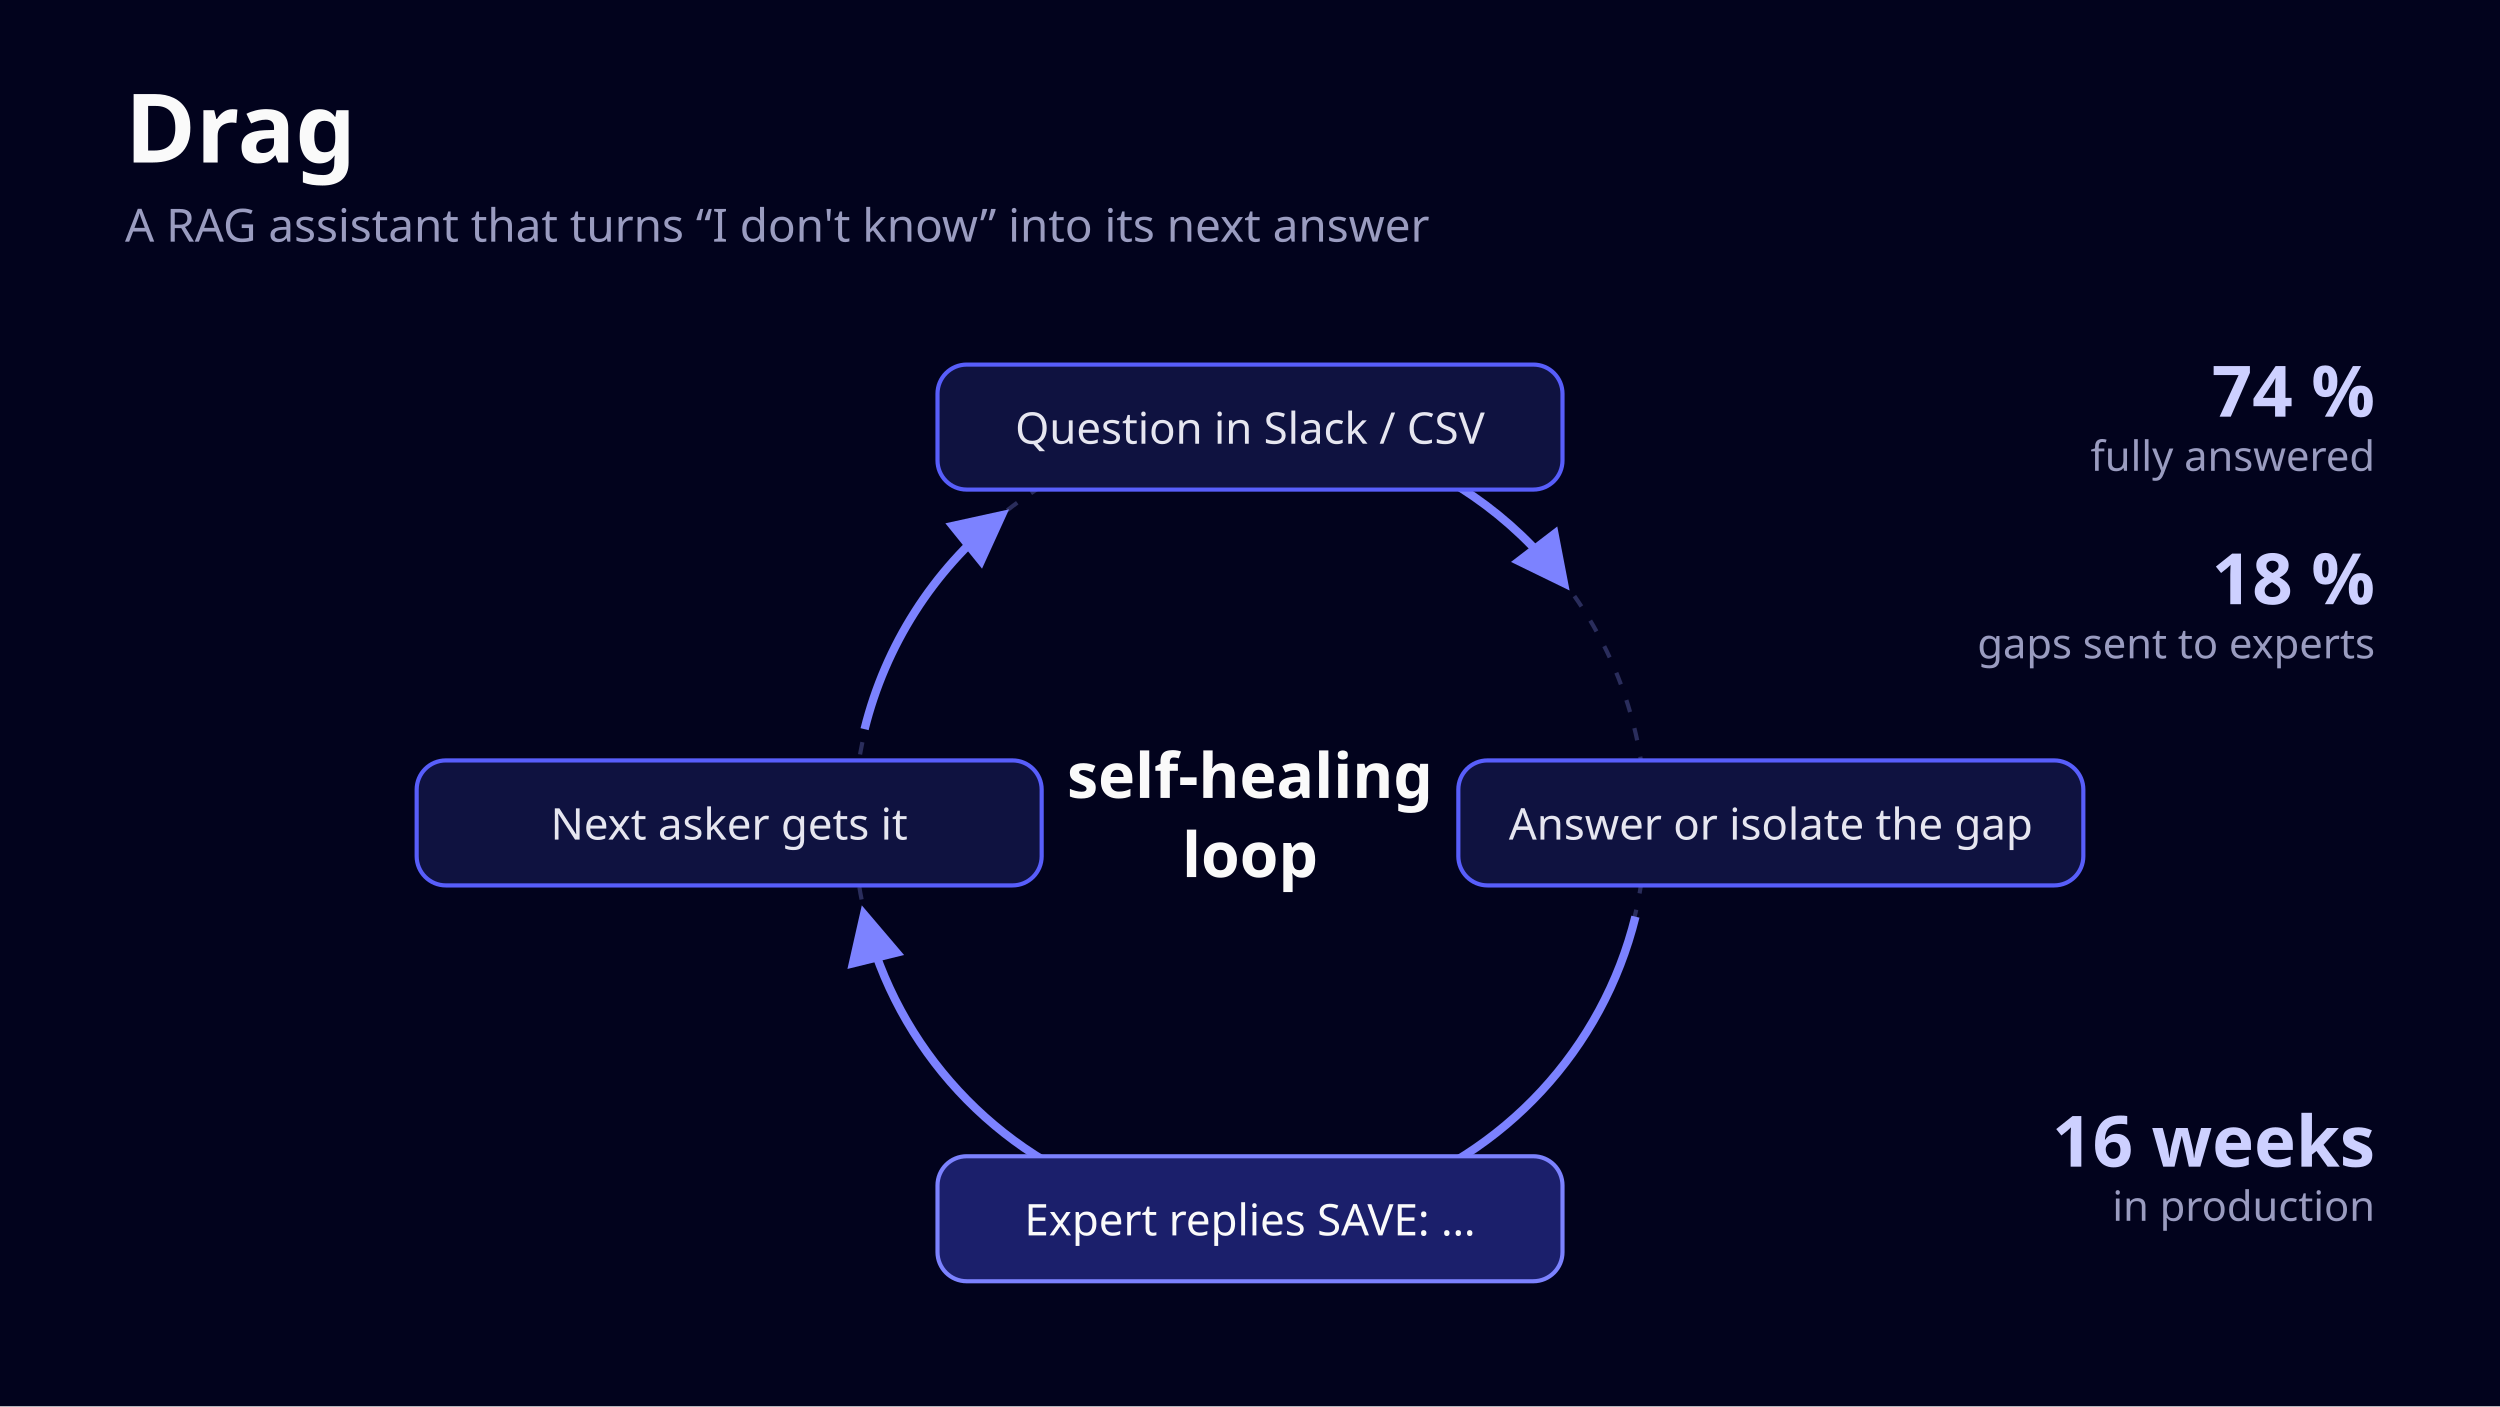
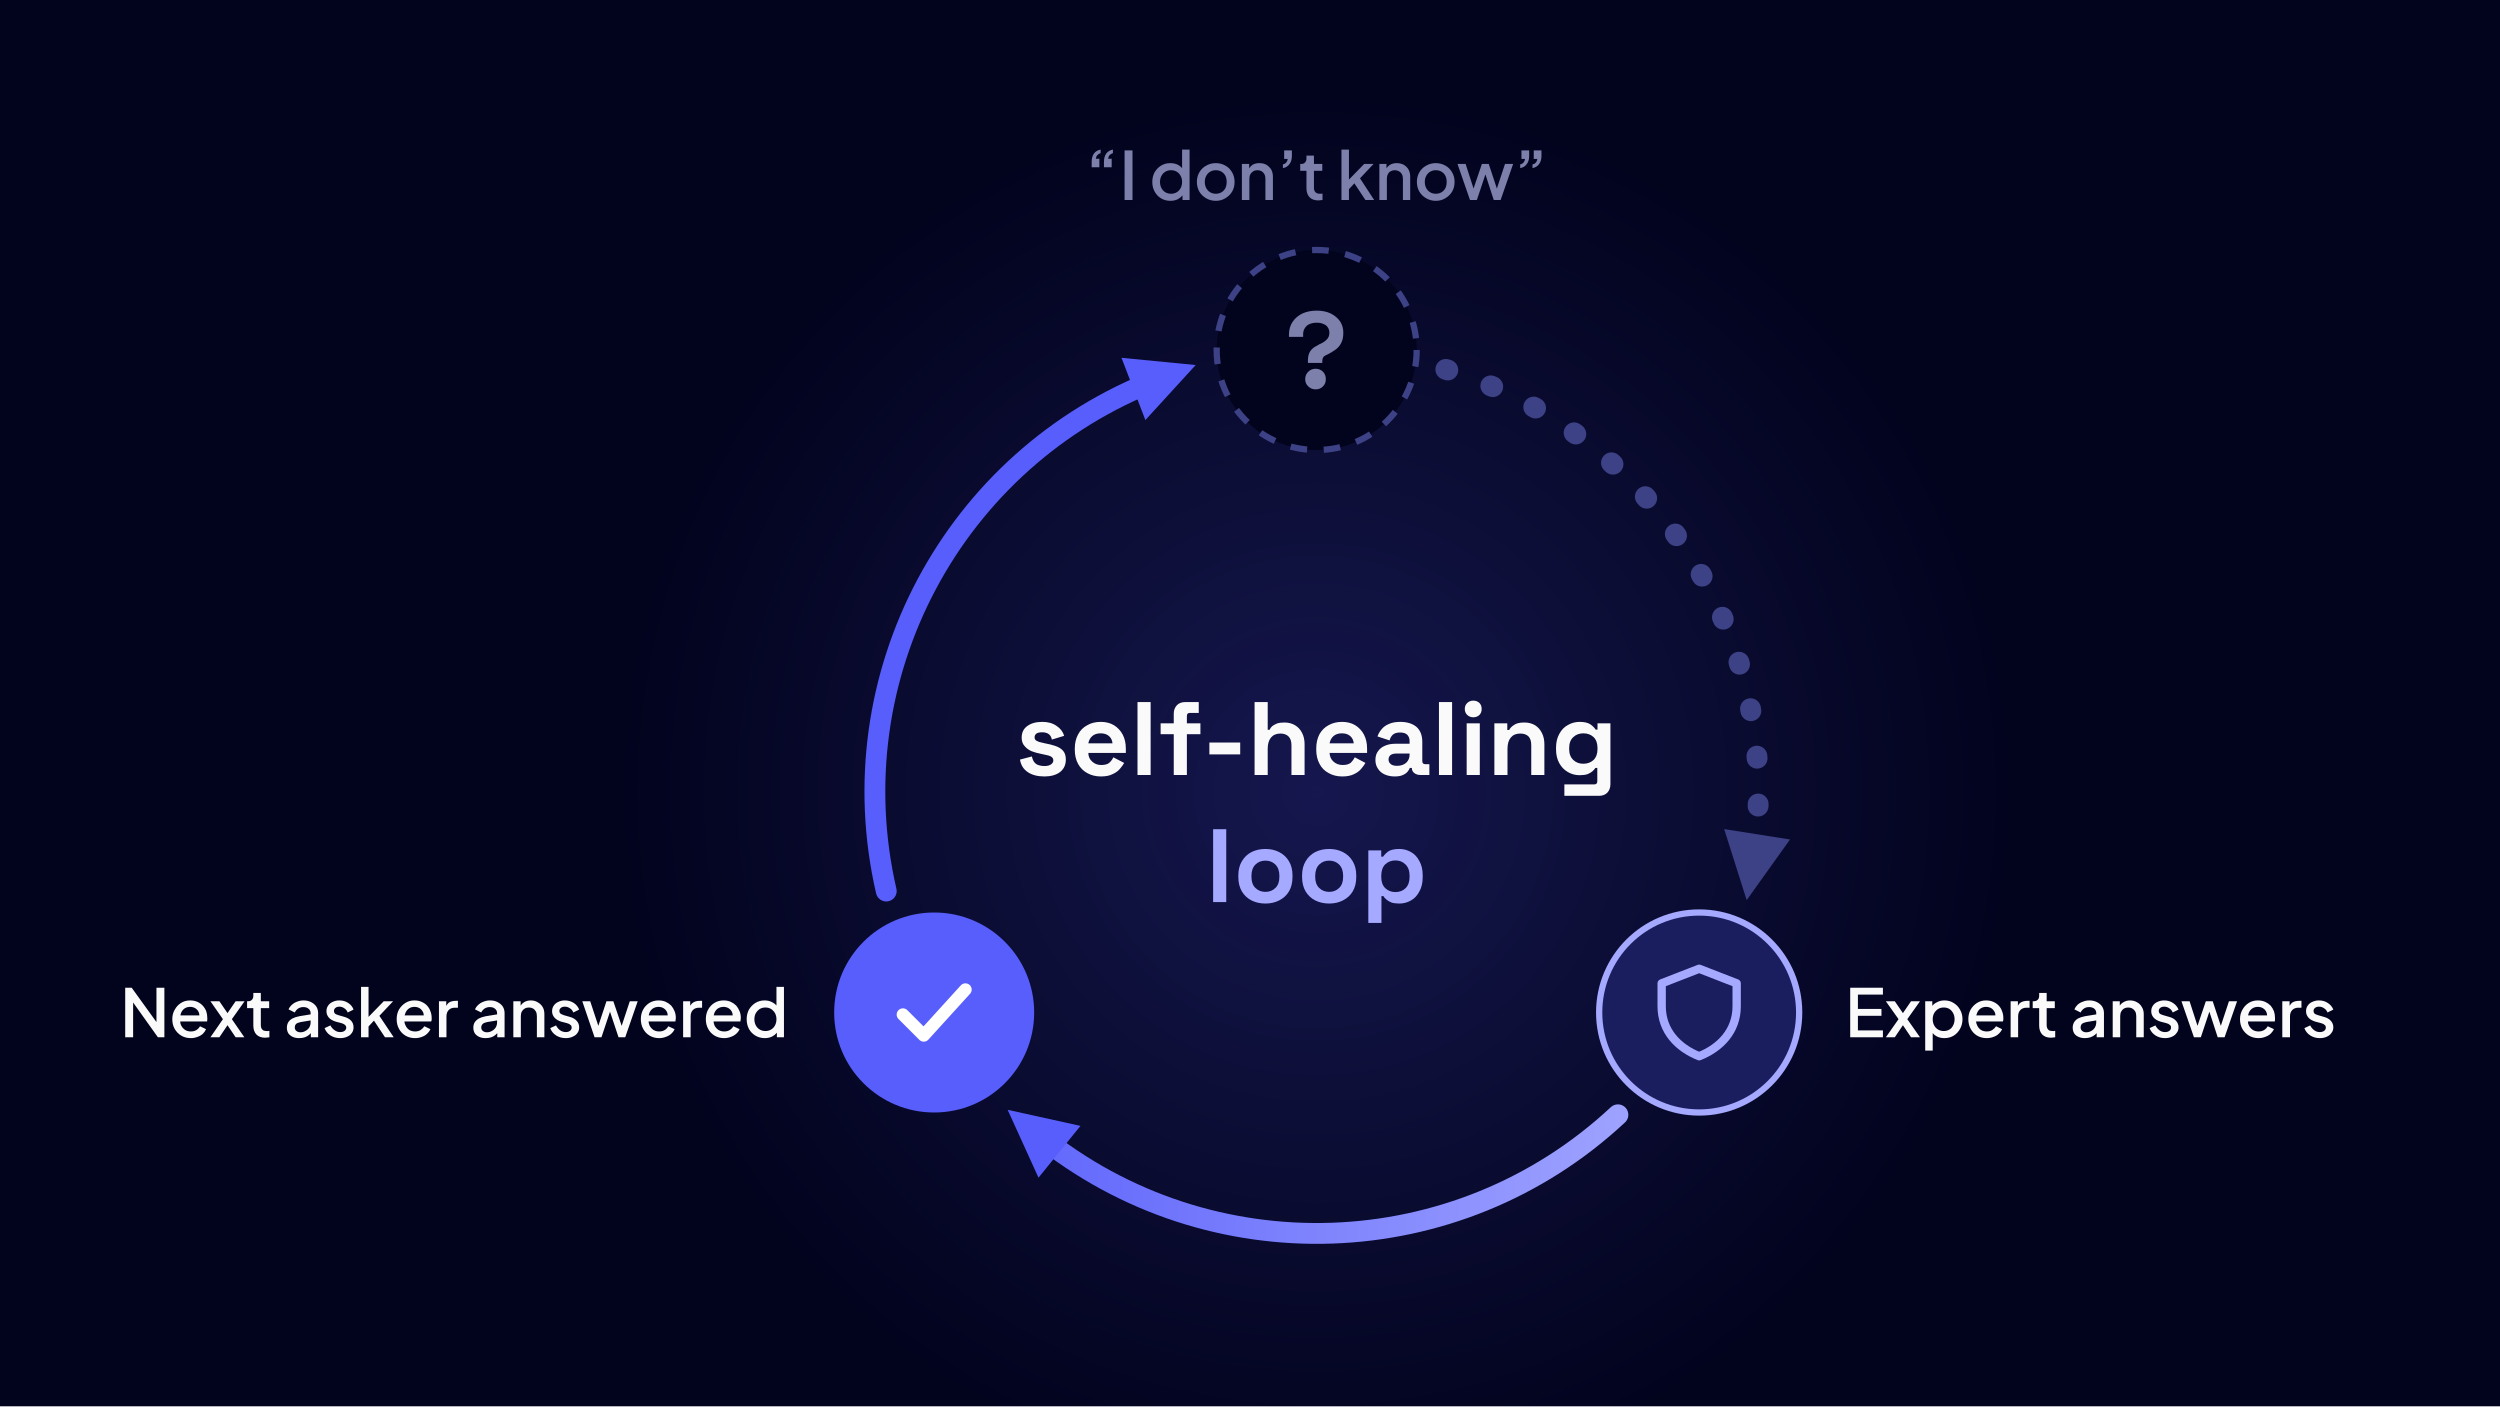
- <svg xmlns="http://www.w3.org/2000/svg" width="1200" height="675" viewBox="0 0 1200 675" font-family="ui-sans-serif, system-ui, sans-serif">
+ <svg xmlns="http://www.w3.org/2000/svg" width="1200" height="675" viewBox="0 0 1200 675">
  <defs>
-     <marker id="arrow" viewBox="0 0 10 10" refX="8" refY="5" markerWidth="7" markerHeight="7" orient="auto-start-reverse">
-       <path d="M0,0 L10,5 L0,10 z" fill="#7c82ff" />
+     <radialGradient id="glow">
+       <stop offset="0" stop-color="#585efb" stop-opacity="0.22" />
+       <stop offset="1" stop-color="#585efb" stop-opacity="0" />
+     </radialGradient>
+     <linearGradient id="heal" gradientUnits="userSpaceOnUse" x1="815.6" y1="486" x2="448.4" y2="486">
+       <stop offset="0" stop-color="#a5a9ff" />
+       <stop offset="1" stop-color="#585efb" />
+     </linearGradient>
+     <marker id="head" viewBox="0 0 10 10" refX="4" refY="5" markerWidth="3.2" markerHeight="3.2" orient="auto">
+       <path d="M0 0 L10 5 L0 10 z" fill="#585efb" />
+     </marker>
+     <marker id="headGap" viewBox="0 0 10 10" refX="4" refY="5" markerWidth="3.2" markerHeight="3.2" orient="auto">
+       <path d="M0 0 L10 5 L0 10 z" fill="#3d4185" />
    </marker>
  </defs>
  <rect width="1200" height="675" fill="#02031d" />
-   <text x="60" y="78" fill="#fafafa" font-size="46" font-weight="700">Drag</text>
-   <text x="60" y="116" fill="#9a9cc0" font-size="22">A RAG assistant that turns “I don't know” into its next answer</text>
-   <g transform="translate(600,395)">
-     <circle r="190" fill="none" stroke="#2a2d5c" stroke-width="2" stroke-dasharray="6 8" />
-     <path d="M -60 -181 A 190 190 0 0 1 150 -116" fill="none" stroke="#7c82ff" stroke-width="4" marker-end="url(#arrow)" />
-     <path d="M 185 45 A 190 190 0 0 1 60 180" fill="none" stroke="#7c82ff" stroke-width="4" marker-end="url(#arrow)" />
-     <path d="M -60 180 A 190 190 0 0 1 -185 45" fill="none" stroke="#7c82ff" stroke-width="4" marker-end="url(#arrow)" />
-     <path d="M -185 -45 A 190 190 0 0 1 -120 -147" fill="none" stroke="#7c82ff" stroke-width="4" marker-end="url(#arrow)" />
-     <text y="-12" text-anchor="middle" fill="#fafafa" font-size="30" font-weight="700">self-healing</text>
-     <text y="26" text-anchor="middle" fill="#fafafa" font-size="30" font-weight="700">loop</text>
-   </g>
-   <g font-size="21" text-anchor="middle">
-     <g transform="translate(600,205)">
-       <rect x="-150" y="-30" width="300" height="60" rx="14" fill="#0f1240" stroke="#585efb" stroke-width="2" />
-       <text y="8" fill="#e6e6f0">Question in Slack / CSV</text>
-     </g>
-     <g transform="translate(850,395)">
-       <rect x="-150" y="-30" width="300" height="60" rx="14" fill="#0f1240" stroke="#585efb" stroke-width="2" />
-       <text y="8" fill="#e6e6f0">Answer or isolate the gap</text>
-     </g>
-     <g transform="translate(600,585)">
-       <rect x="-150" y="-30" width="300" height="60" rx="14" fill="#1b1f6b" stroke="#7c82ff" stroke-width="2" />
-       <text y="8" fill="#fafafa">Expert replies SAVE: …</text>
-     </g>
-     <g transform="translate(350,395)">
-       <rect x="-150" y="-30" width="300" height="60" rx="14" fill="#0f1240" stroke="#585efb" stroke-width="2" />
-       <text y="8" fill="#e6e6f0">Next asker gets it</text>
-     </g>
-   </g>
-   <g font-size="20" fill="#9a9cc0" text-anchor="end">
-     <text x="1140" y="200">
-       <tspan fill="#cdd0ff" font-weight="700" font-size="34">74 %</tspan>
-     </text>
-     <text x="1140" y="226">fully answered</text>
-     <text x="1140" y="290">
-       <tspan fill="#cdd0ff" font-weight="700" font-size="34">18 %</tspan>
-     </text>
-     <text x="1140" y="316">gaps sent to experts</text>
-     <text x="1140" y="560">
-       <tspan fill="#cdd0ff" font-weight="700" font-size="34">16 weeks</tspan>
-     </text>
-     <text x="1140" y="586">in production</text>
-   </g>
+   <circle cx="632" cy="380" r="332" fill="url(#glow)" />
+   <path d="M694 177.3 A212 212 0 0 1 841.4 413.1" fill="none" stroke="#3d4185" stroke-width="10" stroke-linecap="round" stroke-dasharray="1 22" marker-end="url(#headGap)" />
+   <path d="M776.6 535.1 A212 212 0 0 1 498.6 544.8" fill="none" stroke="url(#heal)" stroke-width="10" stroke-linecap="round" marker-end="url(#head)" />
+   <path d="M425.4 427.7 A212 212 0 0 1 556 182.1" fill="none" stroke="#585efb" stroke-width="10" stroke-linecap="round" marker-end="url(#head)" />
+   <path d="M501.3 372.7L501.3 372.7Q496.4 372.7 493.3 370.6Q490.2 368.5 489.6 364.6L489.6 364.6L495.3 363.1Q495.7 364.9 496.5 365.9Q497.3 366.9 498.6 367.3Q499.8 367.7 501.3 367.7L501.3 367.7Q503.4 367.7 504.5 366.9Q505.6 366.1 505.6 365L505.6 365Q505.6 363.9 504.6 363.2Q503.6 362.6 501.3 362.2L501.3 362.2L499.9 361.9Q497.3 361.4 495.2 360.6Q493.1 359.7 491.8 358.1Q490.4 356.6 490.4 354.1L490.4 354.1Q490.4 350.4 493.1 348.5Q495.8 346.5 500.3 346.5L500.3 346.5Q504.4 346.5 507.1 348.4Q509.9 350.2 510.8 353.2L510.8 353.2L504.9 355Q504.5 353.1 503.3 352.3Q502.1 351.5 500.3 351.5L500.3 351.5Q498.4 351.5 497.5 352.1Q496.6 352.8 496.6 353.9L496.6 353.9Q496.6 355.1 497.6 355.6Q498.6 356.2 500.3 356.5L500.3 356.5L501.6 356.8Q504.4 357.3 506.7 358.1Q509 358.9 510.3 360.4Q511.6 361.9 511.6 364.6L511.6 364.6Q511.6 368.4 508.8 370.6Q506 372.7 501.3 372.7ZM528.4 372.7L528.4 372.7Q524.8 372.7 521.9 371.1Q519.1 369.6 517.5 366.7Q515.9 363.8 515.9 359.9L515.9 359.9L515.9 359.3Q515.9 355.4 517.5 352.5Q519.0 349.6 521.9 348.1Q524.6 346.5 528.4 346.5L528.4 346.5Q532 346.5 534.7 348.1Q537.4 349.8 538.9 352.6Q540.4 355.5 540.4 359.3L540.4 359.3L540.4 361.4L522.4 361.4Q522.4 364 524.3 365.6Q526.0 367.2 528.6 367.2L528.6 367.2Q531.3 367.2 532.5 366.1Q533.8 364.9 534.4 363.5L534.4 363.5L539.6 366.2Q538.9 367.5 537.6 369.0Q536.3 370.6 534.0 371.6Q531.9 372.7 528.4 372.7ZM522.4 356.8L522.4 356.8L534 356.8Q533.8 354.6 532.3 353.3Q530.8 352 528.3 352L528.3 352Q525.8 352 524.3 353.3Q522.8 354.6 522.4 356.8ZM552.3 372L546 372L546 337L552.3 337L552.3 372ZM569.7 372L563.4 372L563.4 352.4L557.1 352.4L557.1 347.2L563.4 347.2L563.4 342.6Q563.4 340.1 564.9 338.5Q566.4 337 568.9 337L568.9 337L575.4 337L575.4 342.2L571.1 342.2Q569.7 342.2 569.7 343.7L569.7 343.7L569.7 347.2L576.2 347.2L576.2 352.4L569.7 352.4L569.7 372ZM595.3 362.1L580.5 362.1L580.5 356.4L595.3 356.4L595.3 362.1ZM608.5 372L602.2 372L602.2 337L608.5 337L608.5 350.3L609.4 350.3Q609.8 349.4 610.6 348.6Q611.5 347.9 612.9 347.3Q614.3 346.8 616.5 346.8L616.5 346.8Q619.4 346.8 621.6 348.1Q623.8 349.4 625.0 351.8Q626.2 354.1 626.2 357.2L626.2 357.2L626.2 372L619.9 372L619.9 357.7Q619.9 354.9 618.5 353.5Q617.1 352.1 614.6 352.1L614.6 352.1Q611.7 352.1 610.1 354.0Q608.5 355.9 608.5 359.4L608.5 359.4L608.5 372ZM644.3 372.7L644.3 372.7Q640.6 372.7 637.8 371.1Q634.9 369.6 633.4 366.7Q631.8 363.8 631.8 359.9L631.8 359.9L631.8 359.3Q631.8 355.4 633.3 352.5Q634.9 349.6 637.7 348.1Q640.5 346.5 644.2 346.5L644.2 346.5Q647.8 346.5 650.5 348.1Q653.2 349.8 654.7 352.6Q656.2 355.5 656.2 359.3L656.2 359.3L656.2 361.4L638.2 361.4Q638.3 364 640.1 365.6Q641.9 367.2 644.5 367.2L644.5 367.2Q647.1 367.2 648.4 366.1Q649.6 364.9 650.3 363.5L650.3 363.5L655.4 366.2Q654.7 367.5 653.4 369.0Q652.1 370.6 649.9 371.6Q647.7 372.7 644.3 372.7ZM638.2 356.8L638.2 356.8L649.8 356.8Q649.6 354.6 648.1 353.3Q646.6 352 644.1 352L644.1 352Q641.6 352 640.1 353.3Q638.6 354.6 638.2 356.8ZM669.5 372.7L669.5 372.7Q666.9 372.7 664.8 371.8Q662.7 370.9 661.5 369.1Q660.2 367.3 660.2 364.8L660.2 364.8Q660.2 362.2 661.5 360.5Q662.7 358.8 664.9 357.9Q667.0 357 669.8 357L669.8 357L676.6 357L676.6 355.6Q676.6 353.9 675.5 352.7Q674.4 351.6 672.0 351.6L672.0 351.6Q669.7 351.6 668.5 352.7Q667.4 353.8 667.0 355.4L667.0 355.4L661.2 353.5Q661.8 351.6 663.2 350.0Q664.5 348.4 666.7 347.5Q668.9 346.5 672.1 346.5L672.1 346.5Q677.0 346.5 679.9 348.9Q682.7 351.4 682.7 356.1L682.7 356.1L682.7 365.3Q682.7 366.8 684.1 366.8L684.1 366.8L686.1 366.8L686.1 372L681.9 372Q680.1 372 678.9 371.1Q677.7 370.2 677.7 368.7L677.7 368.7L677.7 368.6L676.7 368.6Q676.5 369.3 675.8 370.2Q675.1 371.2 673.6 371.9Q672.1 372.7 669.5 372.7ZM670.6 367.6L670.6 367.6Q673.3 367.6 675.0 366.1Q676.6 364.6 676.6 362.2L676.6 362.2L676.6 361.7L670.3 361.7Q668.5 361.7 667.5 362.4Q666.5 363.2 666.5 364.6L666.5 364.6Q666.5 365.9 667.6 366.8Q668.6 367.6 670.6 367.6ZM697.0 372L690.7 372L690.7 337L697.0 337L697.0 372ZM710.3 372L704.0 372L704.0 347.2L710.3 347.2L710.3 372ZM707.2 344.3L707.2 344.3Q705.5 344.3 704.3 343.2Q703.1 342.1 703.1 340.3L703.1 340.3Q703.1 338.5 704.3 337.4Q705.5 336.3 707.2 336.3L707.2 336.3Q708.9 336.3 710.1 337.4Q711.2 338.5 711.2 340.3L711.2 340.3Q711.2 342.1 710.1 343.2Q708.9 344.3 707.2 344.3ZM723.6 372L717.3 372L717.3 347.2L723.5 347.2L723.5 350.4L724.4 350.4Q725.0 349.1 726.7 348.0Q728.3 346.8 731.7 346.8L731.7 346.8Q734.6 346.8 736.8 348.1Q738.9 349.4 740.1 351.8Q741.3 354.1 741.3 357.2L741.3 357.2L741.3 372L735.0 372L735.0 357.7Q735.0 354.9 733.7 353.5Q732.3 352.1 729.7 352.1L729.7 352.1Q726.8 352.1 725.2 354.0Q723.6 355.9 723.6 359.4L723.6 359.4L723.6 372ZM746.9 359.7L746.9 359.7L746.9 358.9Q746.9 355 748.5 352.2Q750.0 349.4 752.6 348.0Q755.2 346.5 758.2 346.5L758.2 346.5Q761.6 346.5 763.4 347.7Q765.1 348.9 765.9 350.2L765.9 350.2L766.8 350.2L766.8 347.2L773.0 347.2L773.0 376.4Q773.0 378.9 771.5 380.5Q770.0 382 767.5 382L767.5 382L750.9 382L750.9 376.5L765.3 376.5Q766.7 376.5 766.7 375L766.7 375L766.7 368.6L765.8 368.6Q765.3 369.4 764.4 370.2Q763.5 371 762.0 371.6Q760.5 372.1 758.2 372.1L758.2 372.1Q755.2 372.1 752.6 370.6Q750.0 369.1 748.5 366.4Q746.9 363.6 746.9 359.7ZM760.0 366.6L760.0 366.6Q762.9 366.6 764.9 364.8Q766.8 362.9 766.8 359.6L766.8 359.6L766.8 359.1Q766.8 355.6 764.9 353.8Q763.0 352 760.0 352L760.0 352Q757.1 352 755.2 353.8Q753.2 355.6 753.2 359.1L753.2 359.1L753.2 359.6Q753.2 362.9 755.2 364.8Q757.1 366.6 760.0 366.6Z" fill="#fafafa" />
+   <path d="M588.6 433L582.3 433L582.3 398L588.6 398L588.6 433ZM607.4 433.7L607.4 433.7Q603.7 433.7 600.7 432.2Q597.8 430.7 596.1 427.9Q594.4 425 594.4 421L594.4 421L594.4 420.2Q594.4 416.2 596.1 413.4Q597.8 410.5 600.7 409Q603.7 407.5 607.4 407.5L607.4 407.5Q611.1 407.5 614.0 409Q617.0 410.5 618.7 413.4Q620.4 416.2 620.4 420.2L620.4 420.2L620.4 421Q620.4 425 618.7 427.9Q617.0 430.7 614.0 432.2Q611.1 433.7 607.4 433.7ZM607.4 428.1L607.4 428.1Q610.3 428.1 612.2 426.2Q614.1 424.4 614.1 420.9L614.1 420.9L614.1 420.4Q614.1 416.9 612.2 415.0Q610.3 413.1 607.4 413.1L607.4 413.1Q604.5 413.1 602.6 415.0Q600.7 416.9 600.7 420.4L600.7 420.4L600.7 420.9Q600.7 424.4 602.6 426.2Q604.5 428.1 607.4 428.1ZM638.0 433.7L638.0 433.7Q634.3 433.7 631.3 432.2Q628.4 430.7 626.7 427.9Q625.0 425 625.0 421L625.0 421L625.0 420.2Q625.0 416.2 626.7 413.4Q628.4 410.5 631.3 409Q634.3 407.5 638.0 407.5L638.0 407.5Q641.7 407.5 644.6 409Q647.6 410.5 649.3 413.4Q651.0 416.2 651.0 420.2L651.0 420.2L651.0 421Q651.0 425 649.3 427.9Q647.6 430.7 644.6 432.2Q641.7 433.7 638.0 433.7ZM638.0 428.1L638.0 428.1Q640.9 428.1 642.8 426.2Q644.7 424.4 644.7 420.9L644.7 420.9L644.7 420.4Q644.7 416.9 642.8 415.0Q640.9 413.1 638.0 413.1L638.0 413.1Q635.1 413.1 633.2 415.0Q631.3 416.9 631.3 420.4L631.3 420.4L631.3 420.9Q631.3 424.4 633.2 426.2Q635.1 428.1 638.0 428.1ZM663.1 443L656.8 443L656.8 408.2L663 408.2L663 411.2L663.9 411.2Q664.8 409.8 666.5 408.6Q668.3 407.5 671.7 407.5L671.7 407.5Q674.7 407.5 677.3 409.0Q679.8 410.4 681.3 413.3Q682.9 416.1 682.9 420.2L682.9 420.2L682.9 421Q682.9 425.1 681.3 427.9Q679.8 430.8 677.3 432.2Q674.7 433.7 671.7 433.7L671.7 433.7Q669.4 433.7 667.9 433.2Q666.4 432.6 665.5 431.8Q664.5 431 664 430.1L664 430.1L663.1 430.1L663.1 443ZM669.8 428.2L669.8 428.2Q672.8 428.2 674.7 426.3Q676.6 424.4 676.6 420.9L676.6 420.9L676.6 420.4Q676.6 416.8 674.6 414.9Q672.7 413 669.8 413L669.8 413Q666.9 413 664.9 414.9Q663 416.8 663 420.4L663 420.4L663 420.9Q663 424.4 664.9 426.3Q666.9 428.2 669.8 428.2Z" fill="#a5a9ff" />
+   <circle cx="632" cy="168" r="48" fill="#02031d" stroke="#3d4185" stroke-width="3" stroke-dasharray="8 8" />
+   <path d="M634.7 174.2L627.8 174.2L627.8 173.0Q627.8 170.3 628.9 168.6Q630.0 166.9 632.4 165.8L632.4 165.8L633.2 165.3Q635.6 164.3 636.8 163.0Q638.1 161.8 638.1 159.7L638.1 159.7Q638.1 158.2 637.3 157.1Q636.6 156.0 635.2 155.5Q633.9 154.9 632.1 154.9L632.1 154.9Q630.2 154.9 628.7 155.5Q627.2 156.1 626.4 157.4Q625.5 158.6 625.5 160.5L625.5 160.5L625.5 161.7L618.7 161.7L618.7 160.6Q618.7 157.0 620.5 154.4Q622.3 151.8 625.3 150.4Q628.3 149.1 632.1 149.1L632.1 149.1Q635.7 149.1 638.6 150.4Q641.5 151.8 643.2 154.2Q644.8 156.6 644.8 159.7L644.8 159.7Q644.8 162.8 643.7 164.8Q642.6 166.8 640.8 168.0Q639.1 169.2 637.3 170.1L637.3 170.1L636.4 170.5Q635.4 171.0 635.1 171.6Q634.7 172.2 634.7 173.3L634.7 173.3L634.7 174.2ZM631.5 186.9L631.5 186.9Q629.4 186.9 628.0 185.5Q626.5 184.2 626.5 182.0L626.5 182.0Q626.5 179.8 628.0 178.4Q629.4 177.0 631.5 177.0L631.5 177.0Q633.6 177.0 635.0 178.4Q636.4 179.8 636.4 182.0L636.4 182.0Q636.4 184.2 635.0 185.5Q633.6 186.9 631.5 186.9Z" fill="#7d80ab" />
+   <path d="M533.6 80.3L529.9 80.3L529.9 77.6Q529.9 75.3 531.0 73.7Q532.1 72.2 534.2 71.8L534.2 71.8L534.2 73.5Q533.2 73.8 532.6 74.5Q532.0 75.2 531.9 76.2L531.9 76.2L533.6 76.2L533.6 80.3ZM527.7 80.3L524.0 80.3L524.0 77.6Q524.0 75.3 525.1 73.7Q526.2 72.2 528.3 71.8L528.3 71.8L528.3 73.5Q527.3 73.8 526.7 74.5Q526.1 75.2 526 76.2L526 76.2L527.7 76.2L527.7 80.3ZM543.6 96L539.8 96L539.8 72.2L543.6 72.2L543.6 96ZM561.8 96.4L561.8 96.4Q559.3 96.4 557.3 95.2Q555.3 94.0 554.2 91.9Q553.1 89.9 553.1 87.3Q553.1 84.8 554.2 82.7Q555.4 80.7 557.3 79.5Q559.3 78.3 561.7 78.3L561.7 78.3Q563.8 78.3 565.4 79.1L565.4 79.1Q566.6 79.7 567.4 80.7L567.4 80.7L567.4 71.8L571.0 71.8L571.0 96L567.6 96L567.6 93.8Q566.7 94.9 565.4 95.6L565.4 95.6Q563.8 96.4 561.8 96.4ZM562.1 93.0L562.1 93.0Q563.6 93.0 564.8 92.3Q566.0 91.6 566.7 90.3Q567.4 89.0 567.4 87.3Q567.4 85.7 566.7 84.4Q566.0 83.1 564.8 82.4Q563.6 81.7 562.1 81.7Q560.6 81.7 559.4 82.4Q558.2 83.1 557.5 84.4Q556.8 85.7 556.8 87.3Q556.8 89.0 557.5 90.3Q558.2 91.6 559.4 92.3Q560.6 93.0 562.1 93.0ZM583.6 96.4L583.6 96.4Q581.1 96.4 579.0 95.2Q576.9 94.0 575.7 92.0Q574.5 89.9 574.5 87.3L574.5 87.3Q574.5 84.7 575.7 82.7Q576.9 80.6 579.0 79.5Q581.0 78.3 583.6 78.3L583.6 78.3Q586.1 78.3 588.2 79.5Q590.2 80.6 591.4 82.7Q592.6 84.7 592.6 87.3L592.6 87.3Q592.6 90.0 591.4 92Q590.2 94.0 588.1 95.2Q586.1 96.4 583.6 96.4ZM583.6 93.0L583.6 93.0Q585.1 93.0 586.3 92.3Q587.5 91.6 588.2 90.3Q588.8 89.0 588.8 87.3L588.8 87.3Q588.8 85.7 588.2 84.4Q587.5 83.1 586.3 82.4Q585.1 81.7 583.6 81.7L583.6 81.7Q582.1 81.7 580.9 82.4Q579.7 83.1 579.0 84.4Q578.3 85.7 578.3 87.3L578.3 87.3Q578.3 89.0 579.0 90.3Q579.7 91.6 580.9 92.3Q582.1 93.0 583.6 93.0ZM599.7 96L596.1 96L596.1 78.7L599.6 78.7L599.6 80.8Q600.2 79.8 601.2 79.1L601.2 79.1Q602.6 78.3 604.5 78.3L604.5 78.3Q606.4 78.3 607.9 79.1Q609.3 80.0 610.2 81.4Q611.0 82.9 611.0 84.8L611.0 84.8L611.0 96L607.4 96L607.4 85.8Q607.4 84.5 606.9 83.6Q606.4 82.7 605.6 82.2Q604.7 81.7 603.6 81.7Q602.4 81.7 601.6 82.2Q600.7 82.7 600.2 83.6Q599.7 84.5 599.7 85.8L599.7 85.8L599.7 96ZM615.8 80.7L615.8 80.7L615.8 78.9Q616.8 78.7 617.4 78Q618 77.3 618.1 76.3L618.1 76.3L616.4 76.3L616.4 72.2L620.1 72.2L620.1 74.9Q620.1 77.2 619.0 78.7Q617.9 80.3 615.8 80.7ZM632.8 96.2L632.8 96.2Q630.1 96.2 628.6 94.7Q627.1 93.1 627.1 90.3L627.1 90.3L627.1 82.0L624.1 82.0L624.1 78.7L624.6 78.7Q625.8 78.7 626.4 78.0Q627.1 77.3 627.1 76.1L627.1 76.1L627.1 74.7L630.7 74.7L630.7 78.7L634.7 78.7L634.7 82.0L630.7 82.0L630.7 90.2Q630.7 91.1 631.0 91.7Q631.3 92.3 632.0 92.7Q632.6 93.0 633.6 93.0L633.6 93.0Q633.9 93.0 634.2 93.0Q634.5 92.9 634.8 92.9L634.8 92.9L634.8 96Q634.4 96.1 633.8 96.1Q633.3 96.2 632.8 96.2ZM647.5 96L643.9 96L643.9 71.8L647.5 71.8L647.5 86.2L654.8 78.7L659.3 78.7L652.8 85.6L659.6 96L655.4 96L650.1 88L647.5 90.8L647.5 96ZM665.7 96L662.1 96L662.1 78.7L665.5 78.7L665.5 80.8Q666.1 79.8 667.2 79.1L667.2 79.1Q668.6 78.3 670.4 78.3L670.4 78.3Q672.3 78.3 673.8 79.1Q675.3 80.0 676.1 81.4Q676.9 82.9 676.9 84.8L676.9 84.8L676.9 96L673.4 96L673.4 85.8Q673.4 84.5 672.9 83.6Q672.4 82.7 671.5 82.2Q670.6 81.7 669.5 81.7Q668.4 81.7 667.5 82.2Q666.6 82.7 666.2 83.6Q665.7 84.5 665.7 85.8L665.7 85.8L665.7 96ZM689.2 96.4L689.2 96.4Q686.7 96.4 684.6 95.2Q682.5 94.0 681.3 92.0Q680.1 89.9 680.1 87.3L680.1 87.3Q680.1 84.7 681.3 82.7Q682.5 80.6 684.6 79.5Q686.6 78.3 689.2 78.3L689.2 78.3Q691.7 78.3 693.8 79.5Q695.8 80.6 697.0 82.7Q698.2 84.7 698.2 87.3L698.2 87.3Q698.2 90.0 697.0 92Q695.8 94.0 693.7 95.2Q691.7 96.4 689.2 96.4ZM689.2 93.0L689.2 93.0Q690.7 93.0 691.9 92.3Q693.1 91.6 693.8 90.3Q694.4 89.0 694.4 87.3L694.4 87.3Q694.4 85.7 693.8 84.4Q693.1 83.1 691.9 82.4Q690.7 81.7 689.2 81.7L689.2 81.7Q687.7 81.7 686.5 82.4Q685.3 83.1 684.6 84.4Q683.9 85.7 683.9 87.3L683.9 87.3Q683.9 89.0 684.6 90.3Q685.3 91.6 686.5 92.3Q687.7 93.0 689.2 93.0ZM708.9 96L705.6 96L699.6 78.7L703.5 78.7L707.3 90.5L711.3 78.7L714.6 78.7L718.5 90.5L722.4 78.7L726.3 78.7L720.3 96L717.0 96L713.0 83.7L708.9 96ZM735.6 80.7L735.6 80.7L735.6 78.9Q736.7 78.7 737.2 78Q737.8 77.3 737.9 76.3L737.9 76.3L736.2 76.3L736.2 72.2L739.9 72.2L739.9 74.9Q739.9 77.2 738.8 78.7Q737.7 80.3 735.6 80.7ZM729.7 80.7L729.7 80.7L729.7 78.9Q730.7 78.7 731.3 78Q731.9 77.3 732.0 76.3L732.0 76.3L730.3 76.3L730.3 72.2L734.0 72.2L734.0 74.9Q734.0 77.2 732.9 78.7Q731.8 80.3 729.7 80.7Z" fill="#7d80ab" />
+   <circle cx="815.6" cy="486" r="48" fill="#1a1e5e" stroke="#a5a9ff" stroke-width="3" />
+   <path d="M815.6 465 l18 7 v11 c0 12 -8 20 -18 24 c-10 -4 -18 -12 -18 -24 v-11 z" fill="none" stroke="#a5a9ff" stroke-width="4" stroke-linejoin="round" />
+   <path d="M903.8 497.9L888.1 497.9L888.1 474.1L903.8 474.1L903.8 477.4L891.8 477.4L891.8 484.3L903.1 484.3L903.1 487.6L891.8 487.6L891.8 494.6L903.8 494.6L903.8 497.9ZM909.5 497.9L905.2 497.9L911.3 489.2L905.2 480.6L909.5 480.6L913.4 486.3L917.3 480.6L921.6 480.6L915.5 489.2L921.6 497.9L917.3 497.9L913.4 492.1L909.5 497.9ZM927.7 504.3L924.1 504.3L924.1 480.6L927.5 480.6L927.5 482.8Q928.4 481.7 929.7 481.1L929.7 481.1Q931.3 480.2 933.3 480.2L933.3 480.2Q935.8 480.2 937.7 481.4Q939.7 482.6 940.8 484.6Q942.0 486.7 942.0 489.2Q942.0 491.8 940.8 493.9Q939.7 495.9 937.8 497.1Q935.8 498.3 933.3 498.3L933.3 498.3Q931.3 498.3 929.7 497.5L929.7 497.5Q928.5 496.9 927.7 495.9L927.7 495.9L927.7 504.3ZM933.0 494.9L933.0 494.9Q934.5 494.9 935.7 494.2Q936.9 493.5 937.5 492.2Q938.2 490.9 938.2 489.2Q938.2 487.6 937.5 486.3Q936.9 485.1 935.7 484.3Q934.5 483.6 933.0 483.6L933.0 483.6Q931.5 483.6 930.3 484.3Q929.1 485.1 928.4 486.3Q927.7 487.6 927.7 489.2Q927.7 490.9 928.4 492.2Q929.1 493.5 930.3 494.2Q931.5 494.9 933.0 494.9ZM953.6 498.3L953.6 498.3Q951.0 498.3 949.0 497.1Q947.0 495.9 945.9 493.8Q944.8 491.8 944.8 489.2L944.8 489.2Q944.8 486.6 945.9 484.6Q947.1 482.6 949.0 481.4Q950.9 480.2 953.3 480.2L953.3 480.2Q955.3 480.2 956.8 480.9Q958.4 481.6 959.4 482.7Q960.5 483.9 961.0 485.4Q961.6 486.9 961.6 488.6L961.6 488.6Q961.6 489.0 961.6 489.5Q961.5 489.9 961.4 490.3L961.4 490.3L948.5 490.3Q948.6 491.4 949.1 492.3L949.1 492.3Q949.7 493.6 950.9 494.4Q952.1 495.1 953.7 495.1L953.7 495.1Q955.2 495.1 956.3 494.4Q957.4 493.7 958.1 492.6L958.1 492.6L961.0 494.0Q960.5 495.2 959.4 496.2Q958.4 497.2 956.9 497.7Q955.4 498.3 953.6 498.3ZM948.6 487.4L948.6 487.4L957.8 487.4Q957.8 486.6 957.5 485.9L957.5 485.9Q956.9 484.7 955.9 484.0Q954.8 483.3 953.3 483.3Q951.9 483.3 950.8 484.0Q949.7 484.7 949.1 486.0L949.1 486.0Q948.8 486.7 948.6 487.4ZM968.7 497.9L965.1 497.9L965.1 480.6L968.6 480.6L968.6 482.8Q969.1 481.7 970.1 481.1L970.1 481.1Q971.4 480.4 973.2 480.4L973.2 480.4L974.2 480.4L974.2 483.7L972.7 483.7Q970.9 483.7 969.8 484.8Q968.7 485.9 968.7 487.9L968.7 487.9L968.7 497.9ZM984.5 498.1L984.5 498.1Q981.8 498.1 980.3 496.6Q978.8 495.0 978.8 492.3L978.8 492.3L978.8 483.9L975.7 483.9L975.7 480.6L976.2 480.6Q977.4 480.6 978.1 479.9Q978.8 479.2 978.8 478.0L978.8 478.0L978.8 476.6L982.4 476.6L982.4 480.6L986.3 480.6L986.3 483.9L982.4 483.9L982.4 492.1Q982.4 493.0 982.7 493.6Q983.0 494.2 983.6 494.6Q984.3 494.9 985.3 494.9L985.3 494.9Q985.5 494.9 985.9 494.9Q986.2 494.8 986.5 494.8L986.5 494.8L986.5 497.9Q986.0 498.0 985.5 498.0Q984.9 498.1 984.5 498.1ZM1000.8 498.3L1000.8 498.3Q999.0 498.3 997.7 497.7Q996.3 497.1 995.6 496.0Q994.9 494.8 994.9 493.3L994.9 493.3Q994.9 491.9 995.5 490.8Q996.1 489.7 997.4 488.9Q998.7 488.2 1000.7 487.8L1000.7 487.8L1006.2 486.9L1006.2 486.3Q1006.2 485.0 1005.3 484.2Q1004.3 483.4 1002.8 483.4L1002.8 483.4Q1001.3 483.4 1000.3 484.1Q999.2 484.9 998.7 486.0L998.7 486.0L995.7 484.5Q996.2 483.3 997.2 482.3Q998.3 481.3 999.8 480.8Q1001.2 480.2 1002.9 480.2L1002.9 480.2Q1004.9 480.2 1006.5 481.0Q1008.1 481.8 1009.0 483.1Q1009.9 484.5 1009.9 486.3L1009.9 486.3L1009.9 497.9L1006.4 497.9L1006.4 495.9Q1006.0 496.4 1005.6 496.7L1005.6 496.7Q1004.6 497.5 1003.4 497.9Q1002.2 498.3 1000.8 498.3ZM1006.2 490.7L1006.2 489.8L1001.4 490.6Q1000.0 490.9 999.3 491.5Q998.7 492.2 998.7 493.2L998.7 493.2Q998.7 494.2 999.4 494.8Q1000.2 495.5 1001.3 495.5L1001.3 495.5Q1002.8 495.5 1003.9 494.8Q1005.0 494.2 1005.6 493.1Q1006.2 492.0 1006.2 490.7L1006.2 490.7ZM1017.7 497.9L1014.1 497.9L1014.1 480.6L1017.5 480.6L1017.5 482.7Q1018.1 481.7 1019.2 481.1L1019.2 481.1Q1020.6 480.2 1022.4 480.2L1022.4 480.2Q1024.3 480.2 1025.8 481.1Q1027.3 481.9 1028.1 483.4Q1029.0 484.8 1029.0 486.8L1029.0 486.8L1029.0 497.9L1025.4 497.9L1025.4 487.7Q1025.4 486.4 1024.9 485.5Q1024.4 484.6 1023.5 484.1Q1022.7 483.6 1021.5 483.6Q1020.4 483.6 1019.5 484.1Q1018.7 484.6 1018.2 485.5Q1017.7 486.4 1017.7 487.7L1017.7 487.7L1017.7 497.9ZM1039.2 498.3L1039.2 498.3Q1036.6 498.3 1034.6 497.0Q1032.6 495.7 1031.8 493.5L1031.8 493.5L1034.6 492.2Q1035.3 493.6 1036.5 494.5Q1037.7 495.4 1039.2 495.4L1039.2 495.4Q1040.5 495.4 1041.3 494.8Q1042.1 494.2 1042.1 493.2L1042.1 493.2Q1042.1 492.6 1041.8 492.2Q1041.4 491.8 1040.9 491.5Q1040.3 491.3 1039.8 491.1L1039.8 491.1L1037.1 490.4Q1034.8 489.7 1033.7 488.4Q1032.6 487.1 1032.6 485.4L1032.6 485.4Q1032.6 483.8 1033.4 482.7Q1034.2 481.5 1035.6 480.9Q1037.1 480.2 1038.8 480.2L1038.8 480.2Q1041.2 480.2 1043.0 481.4Q1044.9 482.6 1045.7 484.6L1045.7 484.6L1042.9 486.0Q1042.4 484.7 1041.3 484.0Q1040.2 483.2 1038.8 483.2L1038.8 483.2Q1037.6 483.2 1036.9 483.8Q1036.2 484.4 1036.2 485.2L1036.2 485.2Q1036.2 485.9 1036.5 486.3Q1036.8 486.7 1037.3 486.9Q1037.9 487.1 1038.4 487.3L1038.4 487.3L1041.2 488.1Q1043.4 488.7 1044.5 490.0Q1045.7 491.3 1045.7 493.1L1045.7 493.1Q1045.7 494.7 1044.8 495.8Q1044.0 497.0 1042.6 497.6Q1041.1 498.3 1039.2 498.3ZM1056.4 497.9L1053.1 497.9L1047.1 480.6L1051.0 480.6L1054.8 492.4L1058.8 480.6L1062.1 480.6L1066.0 492.4L1069.9 480.6L1073.8 480.6L1067.8 497.9L1064.5 497.9L1060.5 485.6L1056.4 497.9ZM1084.1 498.3L1084.1 498.3Q1081.5 498.3 1079.5 497.1Q1077.5 495.9 1076.3 493.8Q1075.2 491.8 1075.2 489.2L1075.2 489.2Q1075.2 486.6 1076.4 484.6Q1077.5 482.6 1079.4 481.4Q1081.3 480.2 1083.8 480.2L1083.8 480.2Q1085.7 480.2 1087.3 480.9Q1088.8 481.6 1089.9 482.7Q1090.9 483.9 1091.5 485.4Q1092.0 486.9 1092.0 488.6L1092.0 488.6Q1092.0 489.0 1092.0 489.5Q1092.0 489.9 1091.9 490.3L1091.9 490.3L1079.0 490.3Q1079.0 491.4 1079.5 492.3L1079.5 492.3Q1080.2 493.6 1081.4 494.4Q1082.6 495.1 1084.1 495.1L1084.1 495.1Q1085.7 495.1 1086.8 494.4Q1087.9 493.7 1088.5 492.6L1088.5 492.6L1091.5 494.0Q1090.9 495.2 1089.9 496.2Q1088.8 497.2 1087.3 497.7Q1085.8 498.3 1084.1 498.3ZM1079.1 487.4L1079.1 487.4L1088.2 487.4Q1088.2 486.6 1087.9 485.9L1087.9 485.9Q1087.4 484.7 1086.3 484.0Q1085.2 483.3 1083.8 483.3Q1082.3 483.3 1081.2 484.0Q1080.1 484.7 1079.5 486.0L1079.5 486.0Q1079.2 486.7 1079.1 487.4ZM1099.2 497.9L1095.5 497.9L1095.5 480.6L1099.0 480.6L1099.0 482.8Q1099.6 481.7 1100.5 481.1L1100.5 481.1Q1101.8 480.4 1103.6 480.4L1103.6 480.4L1104.7 480.4L1104.7 483.7L1103.2 483.7Q1101.4 483.7 1100.3 484.8Q1099.2 485.9 1099.2 487.9L1099.2 487.9L1099.2 497.9ZM1113.5 498.3L1113.5 498.3Q1110.9 498.3 1108.9 497.0Q1106.9 495.7 1106.1 493.5L1106.1 493.5L1108.9 492.2Q1109.6 493.6 1110.8 494.5Q1112.0 495.4 1113.5 495.4L1113.5 495.4Q1114.8 495.4 1115.6 494.8Q1116.4 494.2 1116.4 493.2L1116.4 493.2Q1116.4 492.6 1116.1 492.2Q1115.7 491.8 1115.2 491.5Q1114.7 491.3 1114.1 491.1L1114.1 491.1L1111.4 490.4Q1109.1 489.7 1108.0 488.4Q1106.9 487.1 1106.9 485.4L1106.9 485.4Q1106.9 483.8 1107.7 482.7Q1108.5 481.5 1109.9 480.9Q1111.4 480.2 1113.1 480.2L1113.1 480.2Q1115.5 480.2 1117.3 481.4Q1119.2 482.6 1120.0 484.6L1120.0 484.6L1117.2 486.0Q1116.7 484.7 1115.6 484.0Q1114.5 483.2 1113.1 483.2L1113.1 483.2Q1111.9 483.2 1111.2 483.8Q1110.5 484.4 1110.5 485.2L1110.5 485.2Q1110.5 485.9 1110.8 486.3Q1111.1 486.7 1111.6 486.9Q1112.2 487.1 1112.7 487.3L1112.7 487.3L1115.5 488.1Q1117.7 488.7 1118.8 490.0Q1120.0 491.3 1120.0 493.1L1120.0 493.1Q1120.0 494.7 1119.1 495.8Q1118.3 497.0 1116.9 497.6Q1115.5 498.3 1113.5 498.3Z" fill="#fafafa" />
+   <circle cx="448.4" cy="486" r="48" fill="#585efb" />
+   <path d="M433.4 487 l10 10 l20 -22" fill="none" stroke="#fff" stroke-width="6" stroke-linecap="round" stroke-linejoin="round" />
+   <path d="M63.9 497.9L60.1 497.9L60.1 474.1L63.2 474.1L75.1 490.6L75.1 474.1L78.9 474.1L78.9 497.9L75.8 497.9L63.9 481.2L63.9 497.9ZM91.6 498.3L91.6 498.3Q89.0 498.3 87.0 497.1Q85.0 495.9 83.8 493.8Q82.7 491.8 82.7 489.2L82.7 489.2Q82.7 486.6 83.9 484.6Q85.0 482.6 86.9 481.4Q88.8 480.2 91.3 480.2L91.3 480.2Q93.2 480.2 94.8 480.9Q96.3 481.6 97.3 482.7Q98.4 483.9 99.0 485.4Q99.5 486.9 99.5 488.6L99.5 488.6Q99.5 489.0 99.5 489.5Q99.5 489.9 99.4 490.3L99.4 490.3L86.5 490.3Q86.5 491.4 87.0 492.3L87.0 492.3Q87.7 493.6 88.9 494.4Q90.1 495.1 91.6 495.1L91.6 495.1Q93.2 495.1 94.3 494.4Q95.4 493.7 96.0 492.6L96.0 492.6L98.9 494.0Q98.4 495.2 97.4 496.2Q96.3 497.2 94.8 497.7Q93.3 498.3 91.6 498.3ZM86.6 487.4L86.6 487.4L95.7 487.4Q95.7 486.6 95.4 485.9L95.4 485.9Q94.9 484.7 93.8 484.0Q92.7 483.3 91.3 483.3Q89.8 483.3 88.7 484.0Q87.6 484.7 87.0 486.0L87.0 486.0Q86.7 486.7 86.6 487.4ZM105.3 497.9L101.0 497.9L107.0 489.2L101.0 480.6L105.3 480.6L109.2 486.3L113.1 480.6L117.4 480.6L111.3 489.2L117.3 497.9L113.1 497.9L109.2 492.1L105.3 497.9ZM127.3 498.1L127.3 498.1Q124.6 498.1 123.1 496.6Q121.6 495.0 121.6 492.3L121.6 492.3L121.6 483.9L118.6 483.9L118.6 480.6L119.0 480.6Q120.3 480.6 120.9 479.9Q121.6 479.2 121.6 478.0L121.6 478.0L121.6 476.6L125.2 476.6L125.2 480.6L129.2 480.6L129.2 483.9L125.2 483.9L125.2 492.1Q125.2 493.0 125.5 493.6Q125.8 494.2 126.4 494.6Q127.1 494.9 128.1 494.9L128.1 494.9Q128.4 494.9 128.7 494.9Q129.0 494.8 129.3 494.8L129.3 494.8L129.3 497.9Q128.8 498.0 128.3 498.0Q127.7 498.1 127.3 498.1ZM143.6 498.3L143.6 498.3Q141.8 498.3 140.5 497.7Q139.2 497.1 138.4 496.0Q137.7 494.8 137.7 493.3L137.7 493.3Q137.7 491.9 138.3 490.8Q138.9 489.7 140.3 488.9Q141.6 488.2 143.6 487.8L143.6 487.8L149.1 486.9L149.1 486.3Q149.1 485.0 148.1 484.2Q147.2 483.4 145.6 483.4L145.6 483.4Q144.2 483.4 143.1 484.1Q142.0 484.9 141.5 486.0L141.5 486.0L138.5 484.5Q139.0 483.3 140.1 482.3Q141.2 481.3 142.6 480.8Q144.1 480.2 145.7 480.2L145.7 480.2Q147.7 480.2 149.3 481.0Q150.9 481.8 151.8 483.1Q152.7 484.5 152.7 486.3L152.7 486.3L152.7 497.9L149.2 497.9L149.2 495.9Q148.8 496.4 148.4 496.7L148.4 496.7Q147.5 497.5 146.3 497.9Q145.1 498.3 143.6 498.3ZM149.1 490.7L149.1 489.8L144.3 490.6Q142.8 490.9 142.1 491.5Q141.5 492.2 141.5 493.2L141.5 493.2Q141.5 494.2 142.2 494.8Q143.0 495.5 144.2 495.5L144.2 495.5Q145.6 495.5 146.7 494.8Q147.8 494.2 148.5 493.1Q149.1 492.0 149.1 490.7L149.1 490.7ZM163.3 498.3L163.3 498.3Q160.6 498.3 158.6 497.0Q156.6 495.7 155.8 493.5L155.8 493.5L158.6 492.2Q159.3 493.6 160.6 494.5Q161.8 495.4 163.3 495.4L163.3 495.4Q164.6 495.4 165.4 494.8Q166.2 494.2 166.2 493.2L166.2 493.2Q166.2 492.6 165.8 492.2Q165.5 491.8 164.9 491.5Q164.4 491.3 163.9 491.1L163.9 491.1L161.2 490.4Q158.9 489.7 157.8 488.4Q156.7 487.1 156.7 485.4L156.7 485.4Q156.7 483.8 157.5 482.7Q158.3 481.5 159.7 480.9Q161.1 480.2 162.9 480.2L162.9 480.2Q165.3 480.2 167.1 481.4Q169.0 482.6 169.7 484.6L169.7 484.6L166.9 486.0Q166.4 484.7 165.3 484.0Q164.2 483.2 162.9 483.2L162.9 483.2Q161.7 483.2 161.0 483.8Q160.3 484.4 160.3 485.2L160.3 485.2Q160.3 485.9 160.6 486.3Q160.9 486.7 161.4 486.9Q161.9 487.1 162.5 487.3L162.5 487.3L165.3 488.1Q167.4 488.7 168.6 490.0Q169.7 491.3 169.7 493.1L169.7 493.1Q169.7 494.7 168.9 495.8Q168.1 497.0 166.7 497.6Q165.2 498.3 163.3 498.3ZM176.9 497.9L173.3 497.9L173.3 473.7L176.9 473.7L176.9 488.1L184.2 480.6L188.7 480.6L182.1 487.6L189.0 497.9L184.8 497.9L179.5 489.9L176.9 492.7L176.9 497.9ZM199.2 498.3L199.2 498.3Q196.6 498.3 194.6 497.1Q192.6 495.9 191.5 493.8Q190.4 491.8 190.4 489.2L190.4 489.2Q190.4 486.6 191.5 484.6Q192.7 482.6 194.6 481.4Q196.5 480.2 198.9 480.2L198.9 480.2Q200.9 480.2 202.4 480.9Q204.0 481.6 205.0 482.7Q206.1 483.9 206.6 485.4Q207.2 486.9 207.2 488.6L207.2 488.6Q207.2 489.0 207.2 489.5Q207.1 489.9 207.0 490.3L207.0 490.3L194.1 490.3Q194.2 491.4 194.7 492.3L194.7 492.3Q195.3 493.6 196.5 494.4Q197.7 495.1 199.3 495.1L199.3 495.1Q200.8 495.1 201.9 494.4Q203.0 493.7 203.7 492.6L203.7 492.6L206.6 494.0Q206.1 495.2 205.0 496.2Q204.0 497.2 202.5 497.7Q201.0 498.3 199.2 498.3ZM194.2 487.4L194.2 487.4L203.4 487.4Q203.4 486.6 203.1 485.9L203.1 485.9Q202.5 484.7 201.5 484.0Q200.4 483.3 198.9 483.3Q197.5 483.3 196.4 484.0Q195.3 484.7 194.7 486.0L194.7 486.0Q194.4 486.7 194.2 487.4ZM214.3 497.9L210.7 497.9L210.7 480.6L214.2 480.6L214.2 482.8Q214.8 481.7 215.7 481.1L215.7 481.1Q217.0 480.4 218.8 480.4L218.8 480.4L219.8 480.4L219.8 483.7L218.3 483.7Q216.5 483.7 215.4 484.8Q214.3 485.9 214.3 487.9L214.3 487.9L214.3 497.9ZM233.1 498.3L233.1 498.3Q231.3 498.3 230.0 497.7Q228.7 497.1 227.9 496.0Q227.2 494.8 227.2 493.3L227.2 493.3Q227.2 491.9 227.8 490.8Q228.5 489.7 229.8 488.9Q231.1 488.2 233.1 487.8L233.1 487.8L238.6 486.9L238.6 486.3Q238.6 485.0 237.6 484.2Q236.7 483.4 235.1 483.4L235.1 483.4Q233.7 483.4 232.6 484.1Q231.5 484.9 231.0 486.0L231.0 486.0L228.0 484.5Q228.5 483.3 229.6 482.3Q230.7 481.3 232.1 480.8Q233.6 480.2 235.2 480.2L235.2 480.2Q237.3 480.2 238.8 481.0Q240.4 481.8 241.3 483.1Q242.2 484.5 242.2 486.3L242.2 486.3L242.2 497.9L238.7 497.9L238.7 495.9Q238.3 496.4 237.9 496.7L237.9 496.7Q237.0 497.5 235.8 497.9Q234.6 498.3 233.1 498.3ZM238.6 490.7L238.6 489.8L233.8 490.6Q232.3 490.9 231.7 491.5Q231.0 492.2 231.0 493.2L231.0 493.2Q231.0 494.2 231.7 494.8Q232.5 495.5 233.7 495.5L233.7 495.5Q235.1 495.5 236.2 494.8Q237.3 494.2 238.0 493.1Q238.6 492.0 238.6 490.7L238.6 490.7ZM250.0 497.9L246.4 497.9L246.4 480.6L249.9 480.6L249.9 482.7Q250.5 481.7 251.5 481.1L251.5 481.1Q252.9 480.2 254.8 480.2L254.8 480.2Q256.7 480.2 258.1 481.1Q259.6 481.9 260.5 483.4Q261.3 484.8 261.3 486.8L261.3 486.8L261.3 497.9L257.7 497.9L257.7 487.7Q257.7 486.4 257.2 485.5Q256.7 484.6 255.9 484.1Q255.0 483.6 253.9 483.6Q252.7 483.6 251.9 484.1Q251.0 484.6 250.5 485.5Q250.0 486.4 250.0 487.7L250.0 487.7L250.0 497.9ZM271.6 498.3L271.6 498.3Q268.9 498.3 266.9 497.0Q264.9 495.7 264.1 493.5L264.1 493.5L266.9 492.2Q267.6 493.6 268.8 494.5Q270.1 495.4 271.6 495.4L271.6 495.4Q272.8 495.4 273.6 494.8Q274.4 494.2 274.4 493.2L274.4 493.2Q274.4 492.6 274.1 492.2Q273.7 491.8 273.2 491.5Q272.7 491.3 272.1 491.1L272.1 491.1L269.4 490.4Q267.2 489.7 266.1 488.4Q265.0 487.1 265.0 485.4L265.0 485.4Q265.0 483.8 265.8 482.7Q266.6 481.5 268.0 480.9Q269.4 480.2 271.1 480.2L271.1 480.2Q273.5 480.2 275.4 481.4Q277.2 482.6 278.0 484.6L278.0 484.6L275.2 486.0Q274.7 484.7 273.6 484.0Q272.5 483.2 271.1 483.2L271.1 483.2Q269.9 483.2 269.2 483.8Q268.5 484.4 268.5 485.2L268.5 485.2Q268.5 485.9 268.8 486.3Q269.2 486.7 269.7 486.9Q270.2 487.1 270.7 487.3L270.7 487.3L273.5 488.1Q275.7 488.7 276.8 490.0Q278.0 491.3 278.0 493.1L278.0 493.1Q278.0 494.7 277.2 495.8Q276.4 497.0 274.9 497.6Q273.5 498.3 271.6 498.3ZM288.7 497.9L285.4 497.9L279.5 480.6L283.3 480.6L287.2 492.4L291.1 480.6L294.4 480.6L298.4 492.4L302.3 480.6L306.1 480.6L300.1 497.9L296.9 497.9L292.8 485.6L288.7 497.9ZM316.4 498.3L316.4 498.3Q313.8 498.3 311.8 497.1Q309.8 495.9 308.7 493.8Q307.6 491.8 307.6 489.2L307.6 489.2Q307.6 486.6 308.7 484.6Q309.8 482.6 311.7 481.4Q313.7 480.2 316.1 480.2L316.1 480.2Q318.1 480.2 319.6 480.9Q321.1 481.6 322.2 482.7Q323.2 483.9 323.8 485.4Q324.4 486.9 324.4 488.6L324.4 488.6Q324.4 489.0 324.3 489.5Q324.3 489.9 324.2 490.3L324.2 490.3L311.3 490.3Q311.4 491.4 311.8 492.3L311.8 492.3Q312.5 493.6 313.7 494.4Q314.9 495.1 316.4 495.1L316.4 495.1Q318.0 495.1 319.1 494.4Q320.2 493.7 320.8 492.6L320.8 492.6L323.8 494.0Q323.3 495.2 322.2 496.2Q321.1 497.2 319.6 497.7Q318.1 498.3 316.4 498.3ZM311.4 487.4L311.4 487.4L320.5 487.4Q320.5 486.6 320.2 485.9L320.2 485.9Q319.7 484.7 318.6 484.0Q317.5 483.3 316.1 483.3Q314.7 483.3 313.5 484.0Q312.4 484.7 311.8 486.0L311.8 486.0Q311.5 486.7 311.4 487.4ZM331.5 497.9L327.9 497.9L327.9 480.6L331.3 480.6L331.3 482.8Q331.9 481.7 332.9 481.1L332.9 481.1Q334.1 480.4 335.9 480.4L335.9 480.4L337.0 480.4L337.0 483.7L335.5 483.7Q333.7 483.7 332.6 484.8Q331.5 485.9 331.5 487.9L331.5 487.9L331.5 497.9ZM347.6 498.3L347.6 498.3Q345.0 498.3 343.0 497.1Q341.0 495.9 339.9 493.8Q338.8 491.8 338.8 489.2L338.8 489.2Q338.8 486.6 339.9 484.6Q341.0 482.6 342.9 481.4Q344.9 480.2 347.3 480.2L347.3 480.2Q349.3 480.2 350.8 480.9Q352.3 481.6 353.4 482.7Q354.4 483.9 355.0 485.4Q355.6 486.9 355.6 488.6L355.6 488.6Q355.6 489.0 355.5 489.5Q355.5 489.9 355.4 490.3L355.4 490.3L342.5 490.3Q342.6 491.4 343.0 492.3L343.0 492.3Q343.7 493.6 344.9 494.4Q346.1 495.1 347.6 495.1L347.6 495.1Q349.2 495.1 350.3 494.4Q351.4 493.7 352.0 492.6L352.0 492.6L355.0 494.0Q354.5 495.2 353.4 496.2Q352.3 497.2 350.8 497.7Q349.3 498.3 347.6 498.3ZM342.6 487.4L342.6 487.4L351.7 487.4Q351.7 486.6 351.4 485.9L351.4 485.9Q350.9 484.7 349.8 484.0Q348.7 483.3 347.3 483.3Q345.9 483.3 344.7 484.0Q343.6 484.7 343.0 486.0L343.0 486.0Q342.7 486.7 342.6 487.4ZM367.1 498.3L367.1 498.3Q364.6 498.3 362.6 497.1Q360.6 495.9 359.5 493.9Q358.4 491.8 358.4 489.2Q358.4 486.7 359.5 484.6Q360.7 482.6 362.6 481.4Q364.6 480.2 367.0 480.2L367.0 480.2Q369.1 480.2 370.7 481.1L370.7 481.1Q371.9 481.7 372.7 482.6L372.7 482.6L372.7 473.7L376.3 473.7L376.3 497.9L372.9 497.9L372.9 495.7Q372.0 496.8 370.7 497.5L370.7 497.5Q369.1 498.3 367.1 498.3ZM367.4 494.9L367.4 494.9Q368.9 494.9 370.1 494.2Q371.3 493.5 372.0 492.2Q372.7 490.9 372.7 489.2Q372.7 487.6 372.0 486.3Q371.3 485.1 370.1 484.3Q368.9 483.6 367.4 483.6Q365.9 483.6 364.7 484.3Q363.5 485.1 362.8 486.3Q362.1 487.6 362.1 489.2Q362.1 490.9 362.8 492.2Q363.5 493.5 364.7 494.2Q365.9 494.9 367.4 494.9Z" fill="#fafafa" />
</svg>
